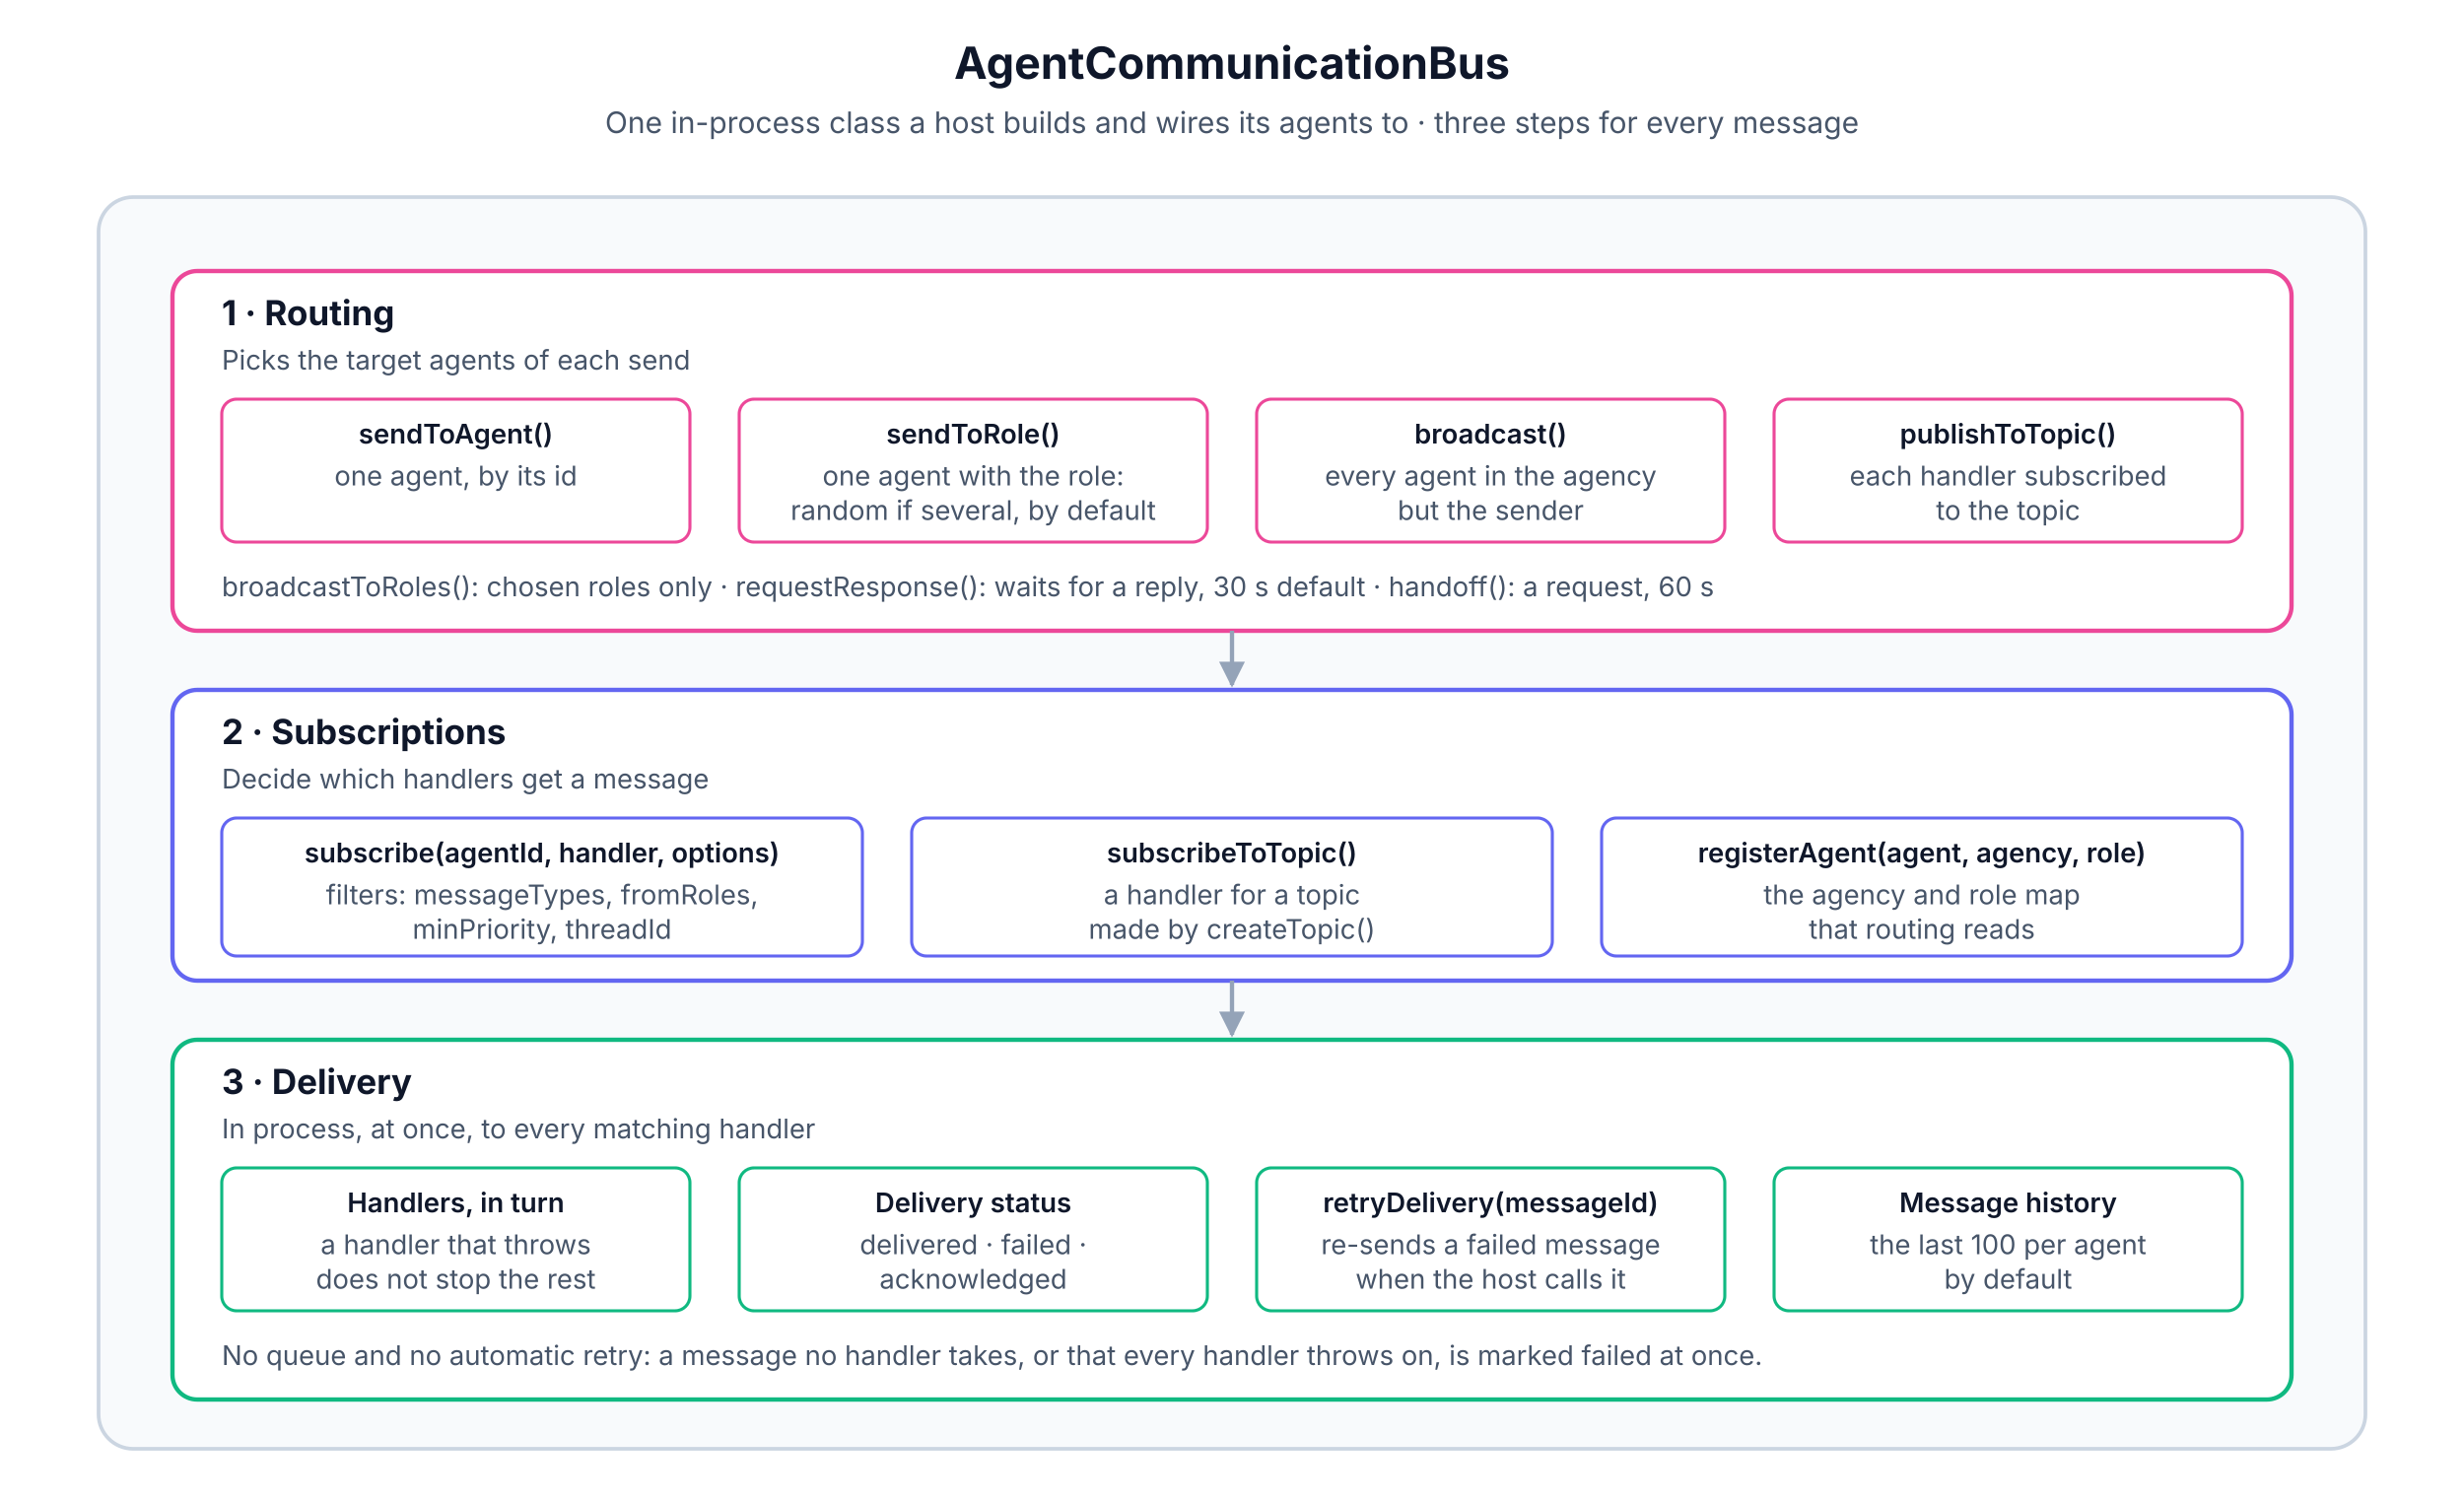
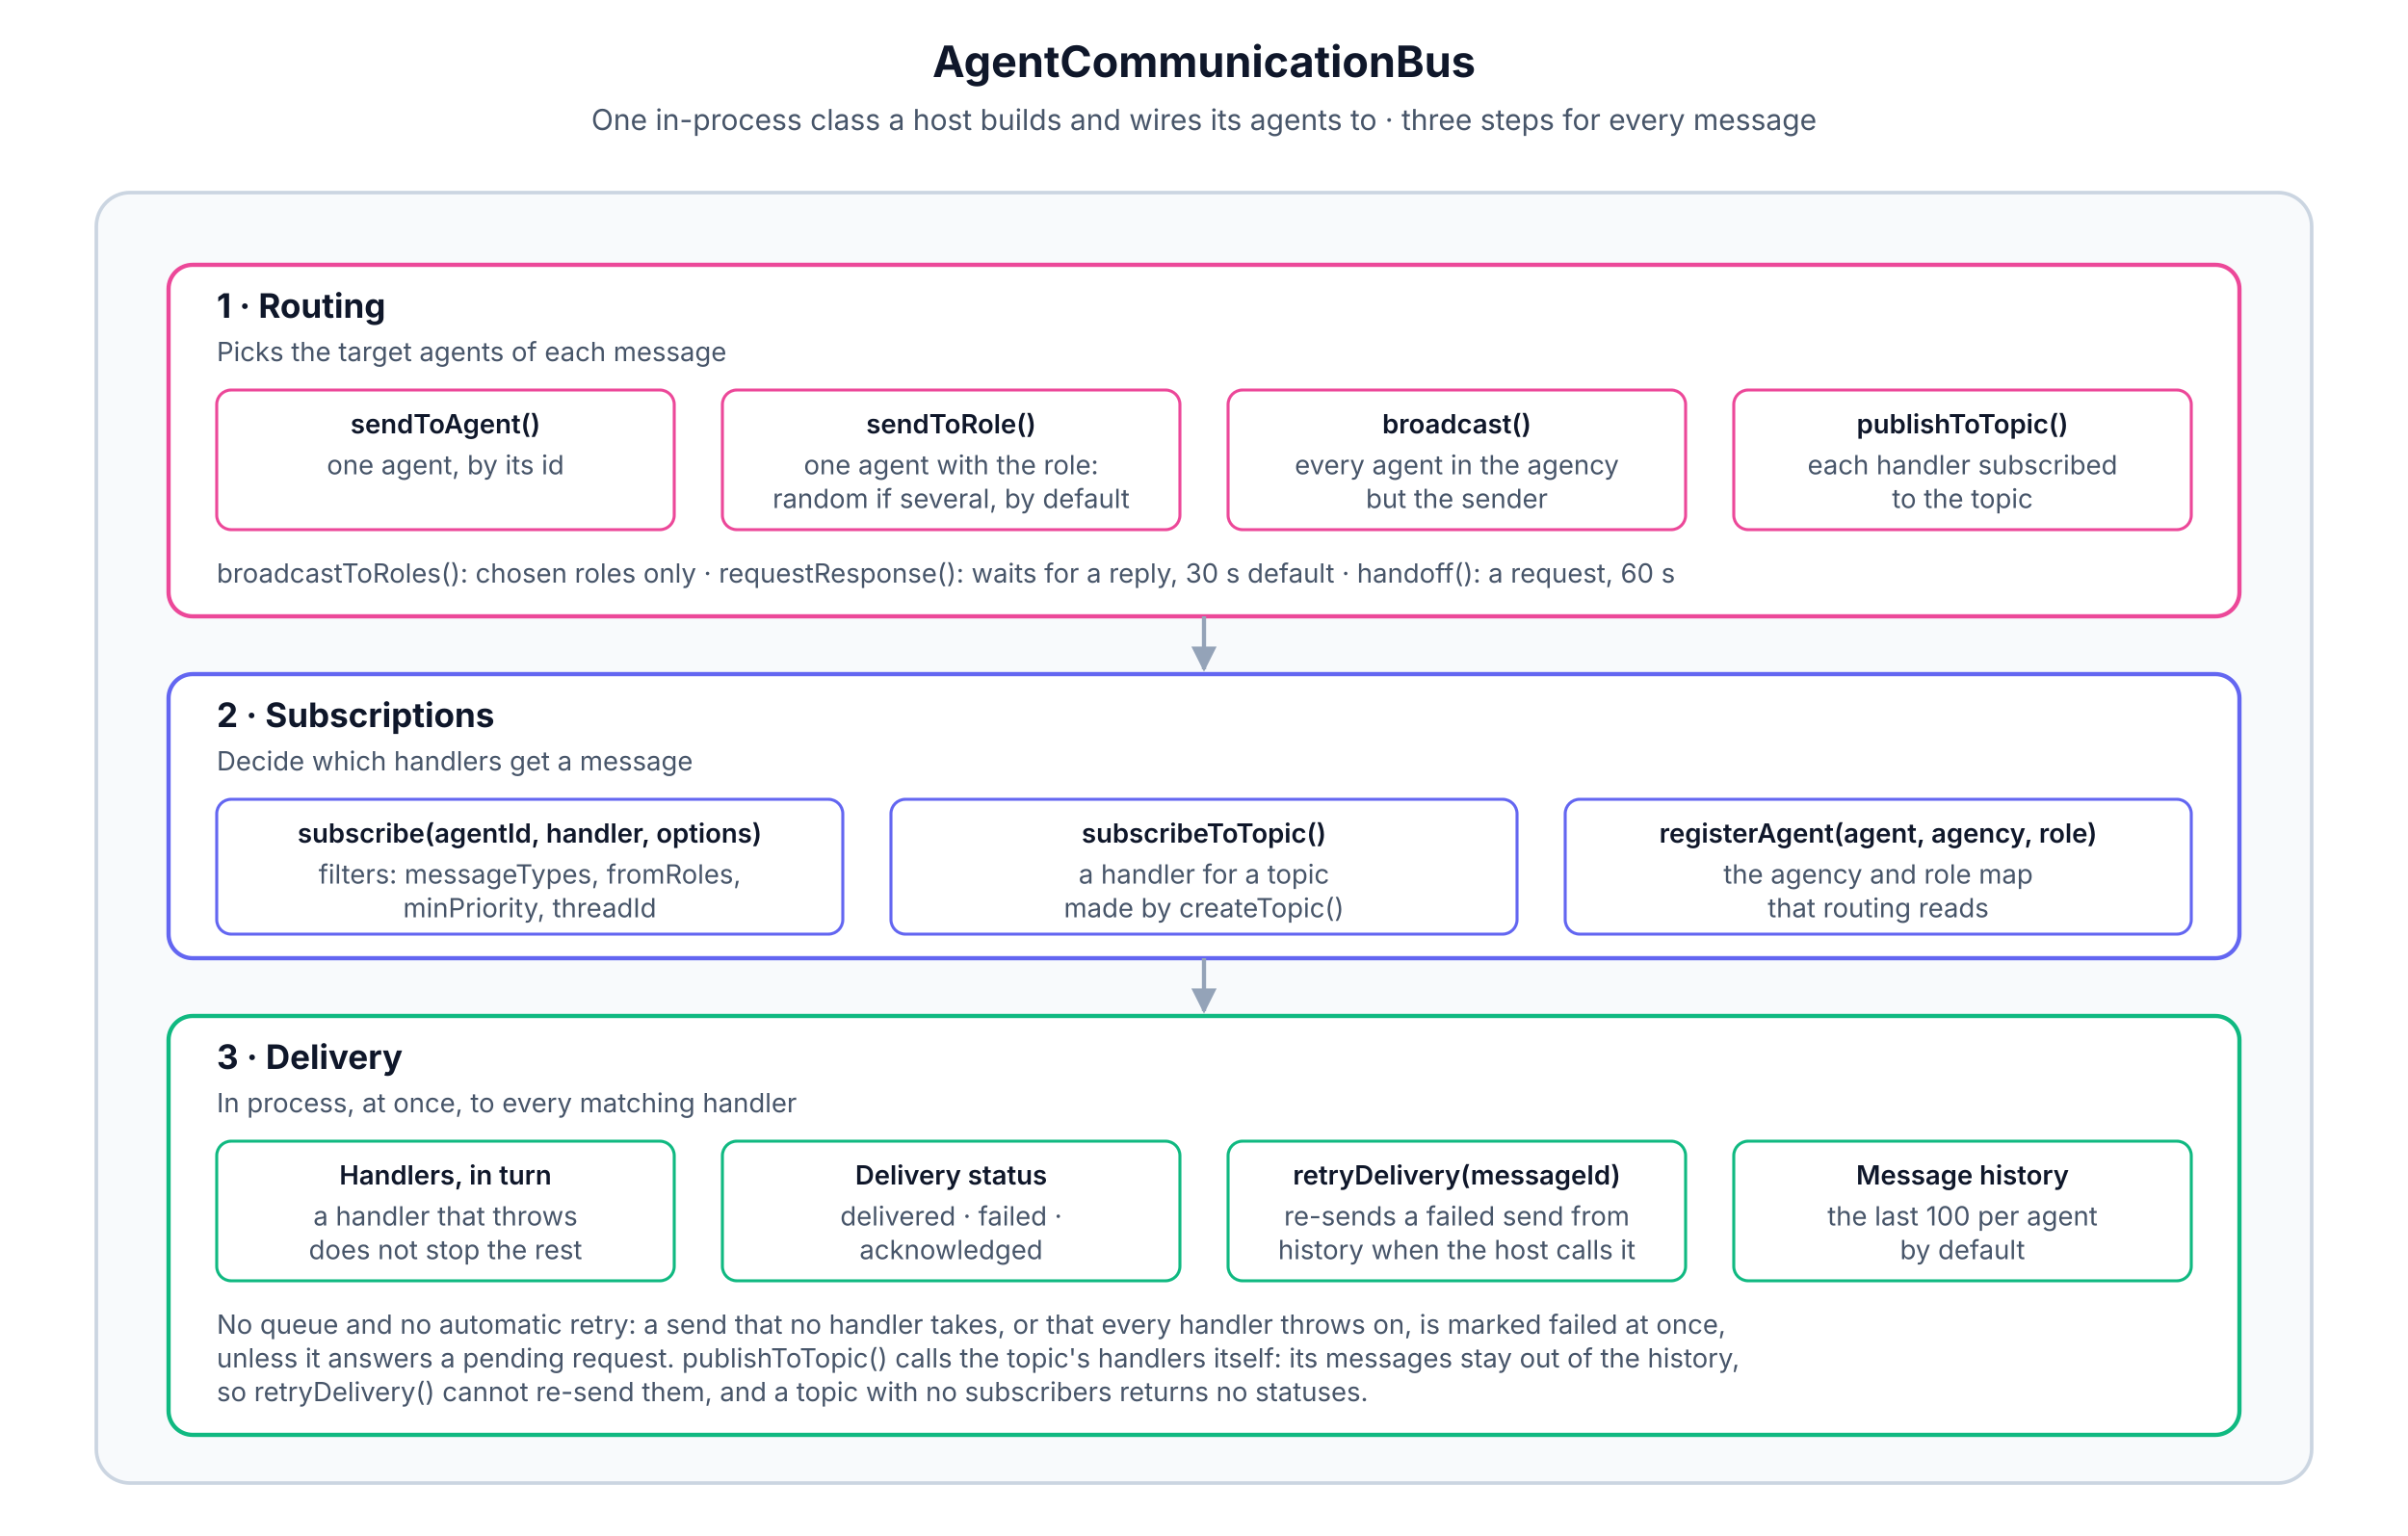
- <svg xmlns="http://www.w3.org/2000/svg" viewBox="0 0 1000 610" role="img" aria-labelledby="ac-title ac-desc" font-family="Inter, system-ui, -apple-system, sans-serif">
+ <svg xmlns="http://www.w3.org/2000/svg" viewBox="0 0 1000 638" role="img" aria-labelledby="ac-title ac-desc" font-family="Inter, system-ui, -apple-system, sans-serif">
  <defs>
    <style>
      .bg { fill: #ffffff; }
      .heading      { fill: #0f172a; font-size: 18px; font-weight: 700; }
      .subtitle     { fill: #475569; font-size: 12px; }
      .layer-title  { fill: #0f172a; font-size: 14px; font-weight: 700; }
      .layer-text   { fill: #475569; font-size: 11px; }
      .lane-label   { fill: #64748b; font-size: 11px; font-weight: 600; letter-spacing: 0.05em; }
      .container    { fill: #f8fafc; stroke: #cbd5e1; stroke-width: 1.5; }
      .layer        { fill: #ffffff; stroke-width: 1.75; }
      .mini         { fill: #ffffff; stroke-width: 1.25; }
      .mini-text    { fill: #0f172a; font-size: 11px; font-weight: 600; }
      .arrow-line   { stroke: #94a3b8; stroke-width: 1.75; fill: none; }
      .arrow-head   { fill: #94a3b8; }
      .acc-route    { stroke: #ec4899; }
      .acc-sub      { stroke: #6366f1; }
      .acc-deliver  { stroke: #10b981; }
          </style>
    <marker id="ac-arrow" viewBox="0 0 10 10" refX="9" refY="5" markerWidth="6" markerHeight="6" orient="auto-start-reverse">
      <path d="M 0 0 L 10 5 L 0 10 z" class="arrow-head" />
    </marker>
  </defs>
-   <rect class="bg" x="0" y="0" width="1000" height="610" />
+   <rect class="bg" x="0" y="0" width="1000" height="638" />
  <text x="500" y="32" text-anchor="middle" class="heading">AgentCommunicationBus</text>
  <text x="500" y="54" text-anchor="middle" class="subtitle">One in-process class a host builds and wires its agents to · three steps for every message</text>
-   <rect x="40" y="80" width="920" height="508" rx="14" class="container" />
+   <rect x="40" y="80" width="920" height="536" rx="14" class="container" />
  <rect x="70" y="110" width="860" height="146" rx="10" class="layer acc-route" />
  <text x="90" y="132" class="layer-title">1 · Routing</text>
-   <text x="90" y="150" class="layer-text">Picks the target agents of each send</text>
+   <text x="90" y="150" class="layer-text">Picks the target agents of each message</text>
  <rect x="90" y="162" width="190" height="58" rx="6" class="mini acc-route" />
  <text x="185" y="180" text-anchor="middle" class="mini-text">sendToAgent()</text>
  <text x="185" y="197" text-anchor="middle" class="layer-text">one agent, by its id</text>
  <rect x="300" y="162" width="190" height="58" rx="6" class="mini acc-route" />
  <text x="395" y="180" text-anchor="middle" class="mini-text">sendToRole()</text>
  <text x="395" y="197" text-anchor="middle" class="layer-text">one agent with the role:</text>
  <text x="395" y="211" text-anchor="middle" class="layer-text">random if several, by default</text>
  <rect x="510" y="162" width="190" height="58" rx="6" class="mini acc-route" />
  <text x="605" y="180" text-anchor="middle" class="mini-text">broadcast()</text>
  <text x="605" y="197" text-anchor="middle" class="layer-text">every agent in the agency</text>
  <text x="605" y="211" text-anchor="middle" class="layer-text">but the sender</text>
  <rect x="720" y="162" width="190" height="58" rx="6" class="mini acc-route" />
  <text x="815" y="180" text-anchor="middle" class="mini-text">publishToTopic()</text>
  <text x="815" y="197" text-anchor="middle" class="layer-text">each handler subscribed</text>
  <text x="815" y="211" text-anchor="middle" class="layer-text">to the topic</text>
  <text x="90" y="242" class="layer-text">broadcastToRoles(): chosen roles only · requestResponse(): waits for a reply, 30 s default · handoff(): a request, 60 s</text>
  <line class="arrow-line" x1="500" y1="256" x2="500" y2="278" marker-end="url(#ac-arrow)" />
  <rect x="70" y="280" width="860" height="118" rx="10" class="layer acc-sub" />
  <text x="90" y="302" class="layer-title">2 · Subscriptions</text>
  <text x="90" y="320" class="layer-text">Decide which handlers get a message</text>
  <rect x="90" y="332" width="260" height="56" rx="6" class="mini acc-sub" />
  <text x="220" y="350" text-anchor="middle" class="mini-text">subscribe(agentId, handler, options)</text>
  <text x="220" y="367" text-anchor="middle" class="layer-text">filters: messageTypes, fromRoles,</text>
  <text x="220" y="381" text-anchor="middle" class="layer-text">minPriority, threadId</text>
  <rect x="370" y="332" width="260" height="56" rx="6" class="mini acc-sub" />
  <text x="500" y="350" text-anchor="middle" class="mini-text">subscribeToTopic()</text>
  <text x="500" y="367" text-anchor="middle" class="layer-text">a handler for a topic</text>
  <text x="500" y="381" text-anchor="middle" class="layer-text">made by createTopic()</text>
  <rect x="650" y="332" width="260" height="56" rx="6" class="mini acc-sub" />
  <text x="780" y="350" text-anchor="middle" class="mini-text">registerAgent(agent, agency, role)</text>
  <text x="780" y="367" text-anchor="middle" class="layer-text">the agency and role map</text>
  <text x="780" y="381" text-anchor="middle" class="layer-text">that routing reads</text>
  <line class="arrow-line" x1="500" y1="398" x2="500" y2="420" marker-end="url(#ac-arrow)" />
-   <rect x="70" y="422" width="860" height="146" rx="10" class="layer acc-deliver" />
+   <rect x="70" y="422" width="860" height="174" rx="10" class="layer acc-deliver" />
  <text x="90" y="444" class="layer-title">3 · Delivery</text>
  <text x="90" y="462" class="layer-text">In process, at once, to every matching handler</text>
  <rect x="90" y="474" width="190" height="58" rx="6" class="mini acc-deliver" />
  <text x="185" y="492" text-anchor="middle" class="mini-text">Handlers, in turn</text>
  <text x="185" y="509" text-anchor="middle" class="layer-text">a handler that throws</text>
  <text x="185" y="523" text-anchor="middle" class="layer-text">does not stop the rest</text>
  <rect x="300" y="474" width="190" height="58" rx="6" class="mini acc-deliver" />
  <text x="395" y="492" text-anchor="middle" class="mini-text">Delivery status</text>
  <text x="395" y="509" text-anchor="middle" class="layer-text">delivered · failed ·</text>
  <text x="395" y="523" text-anchor="middle" class="layer-text">acknowledged</text>
  <rect x="510" y="474" width="190" height="58" rx="6" class="mini acc-deliver" />
  <text x="605" y="492" text-anchor="middle" class="mini-text">retryDelivery(messageId)</text>
-   <text x="605" y="509" text-anchor="middle" class="layer-text">re-sends a failed message</text>
-   <text x="605" y="523" text-anchor="middle" class="layer-text">when the host calls it</text>
+   <text x="605" y="509" text-anchor="middle" class="layer-text">re-sends a failed send from</text>
+   <text x="605" y="523" text-anchor="middle" class="layer-text">history when the host calls it</text>
  <rect x="720" y="474" width="190" height="58" rx="6" class="mini acc-deliver" />
  <text x="815" y="492" text-anchor="middle" class="mini-text">Message history</text>
  <text x="815" y="509" text-anchor="middle" class="layer-text">the last 100 per agent</text>
  <text x="815" y="523" text-anchor="middle" class="layer-text">by default</text>
-   <text x="90" y="554" class="layer-text">No queue and no automatic retry: a message no handler takes, or that every handler throws on, is marked failed at once.</text>
+   <text x="90" y="554" class="layer-text">No queue and no automatic retry: a send that no handler takes, or that every handler throws on, is marked failed at once,</text>
+   <text x="90" y="568" class="layer-text">unless it answers a pending request. publishToTopic() calls the topic's handlers itself: its messages stay out of the history,</text>
+   <text x="90" y="582" class="layer-text">so retryDelivery() cannot re-send them, and a topic with no subscribers returns no statuses.</text>
</svg>
